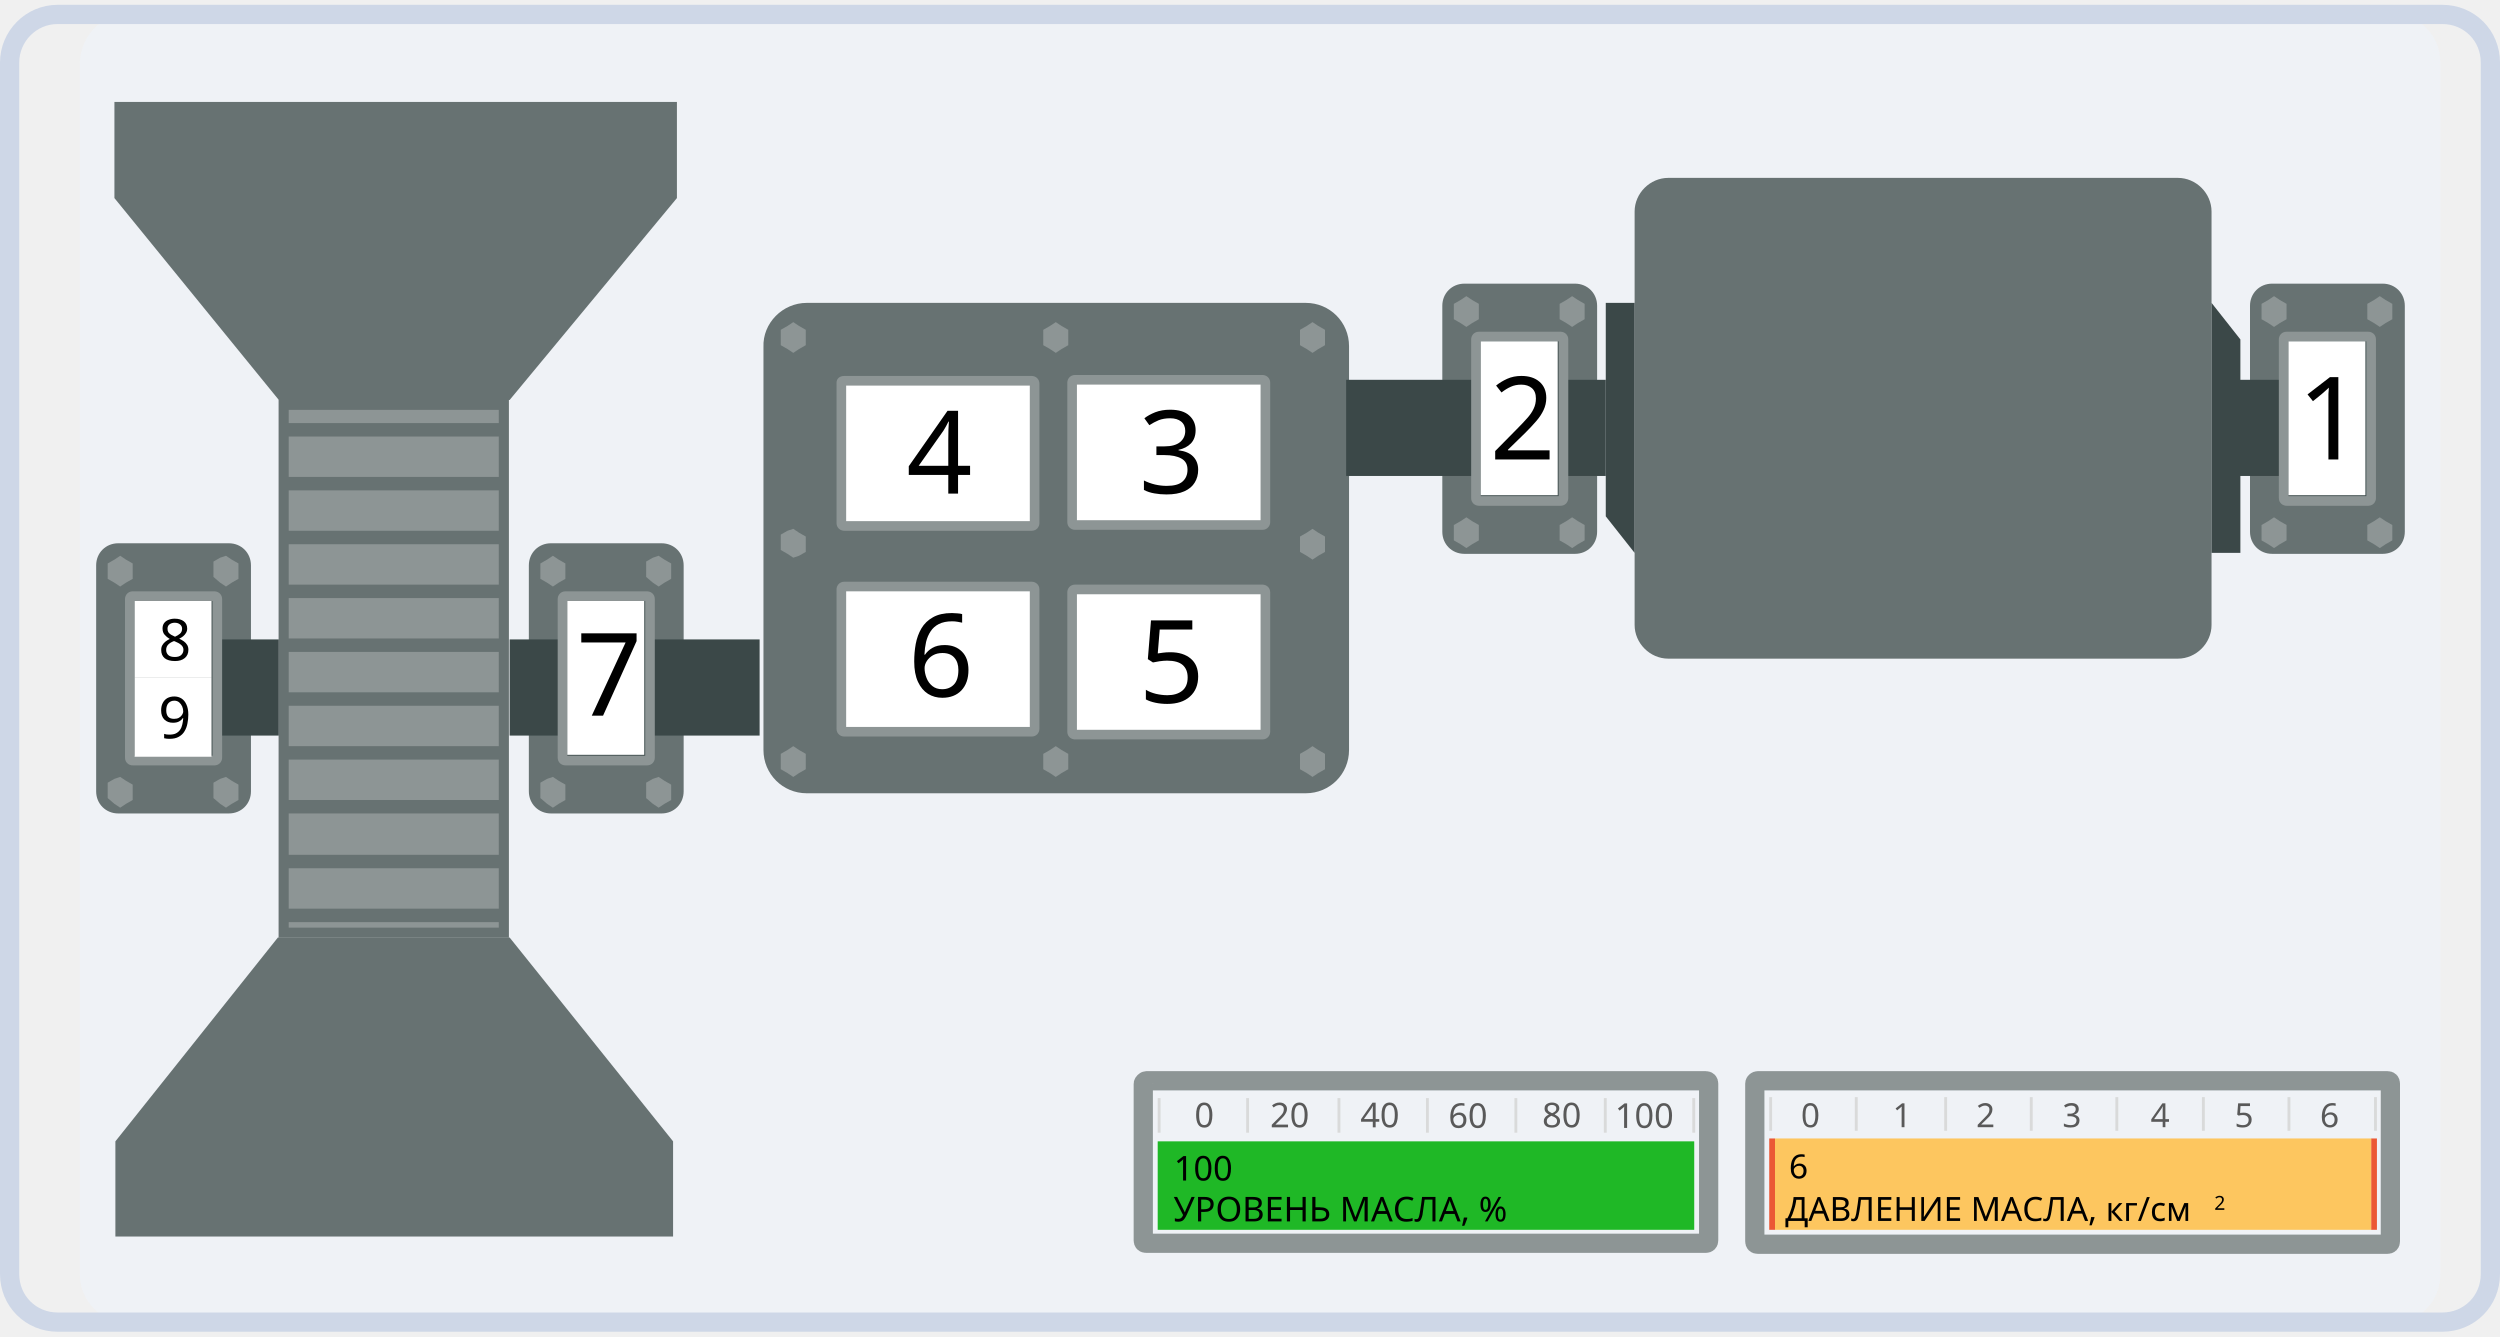
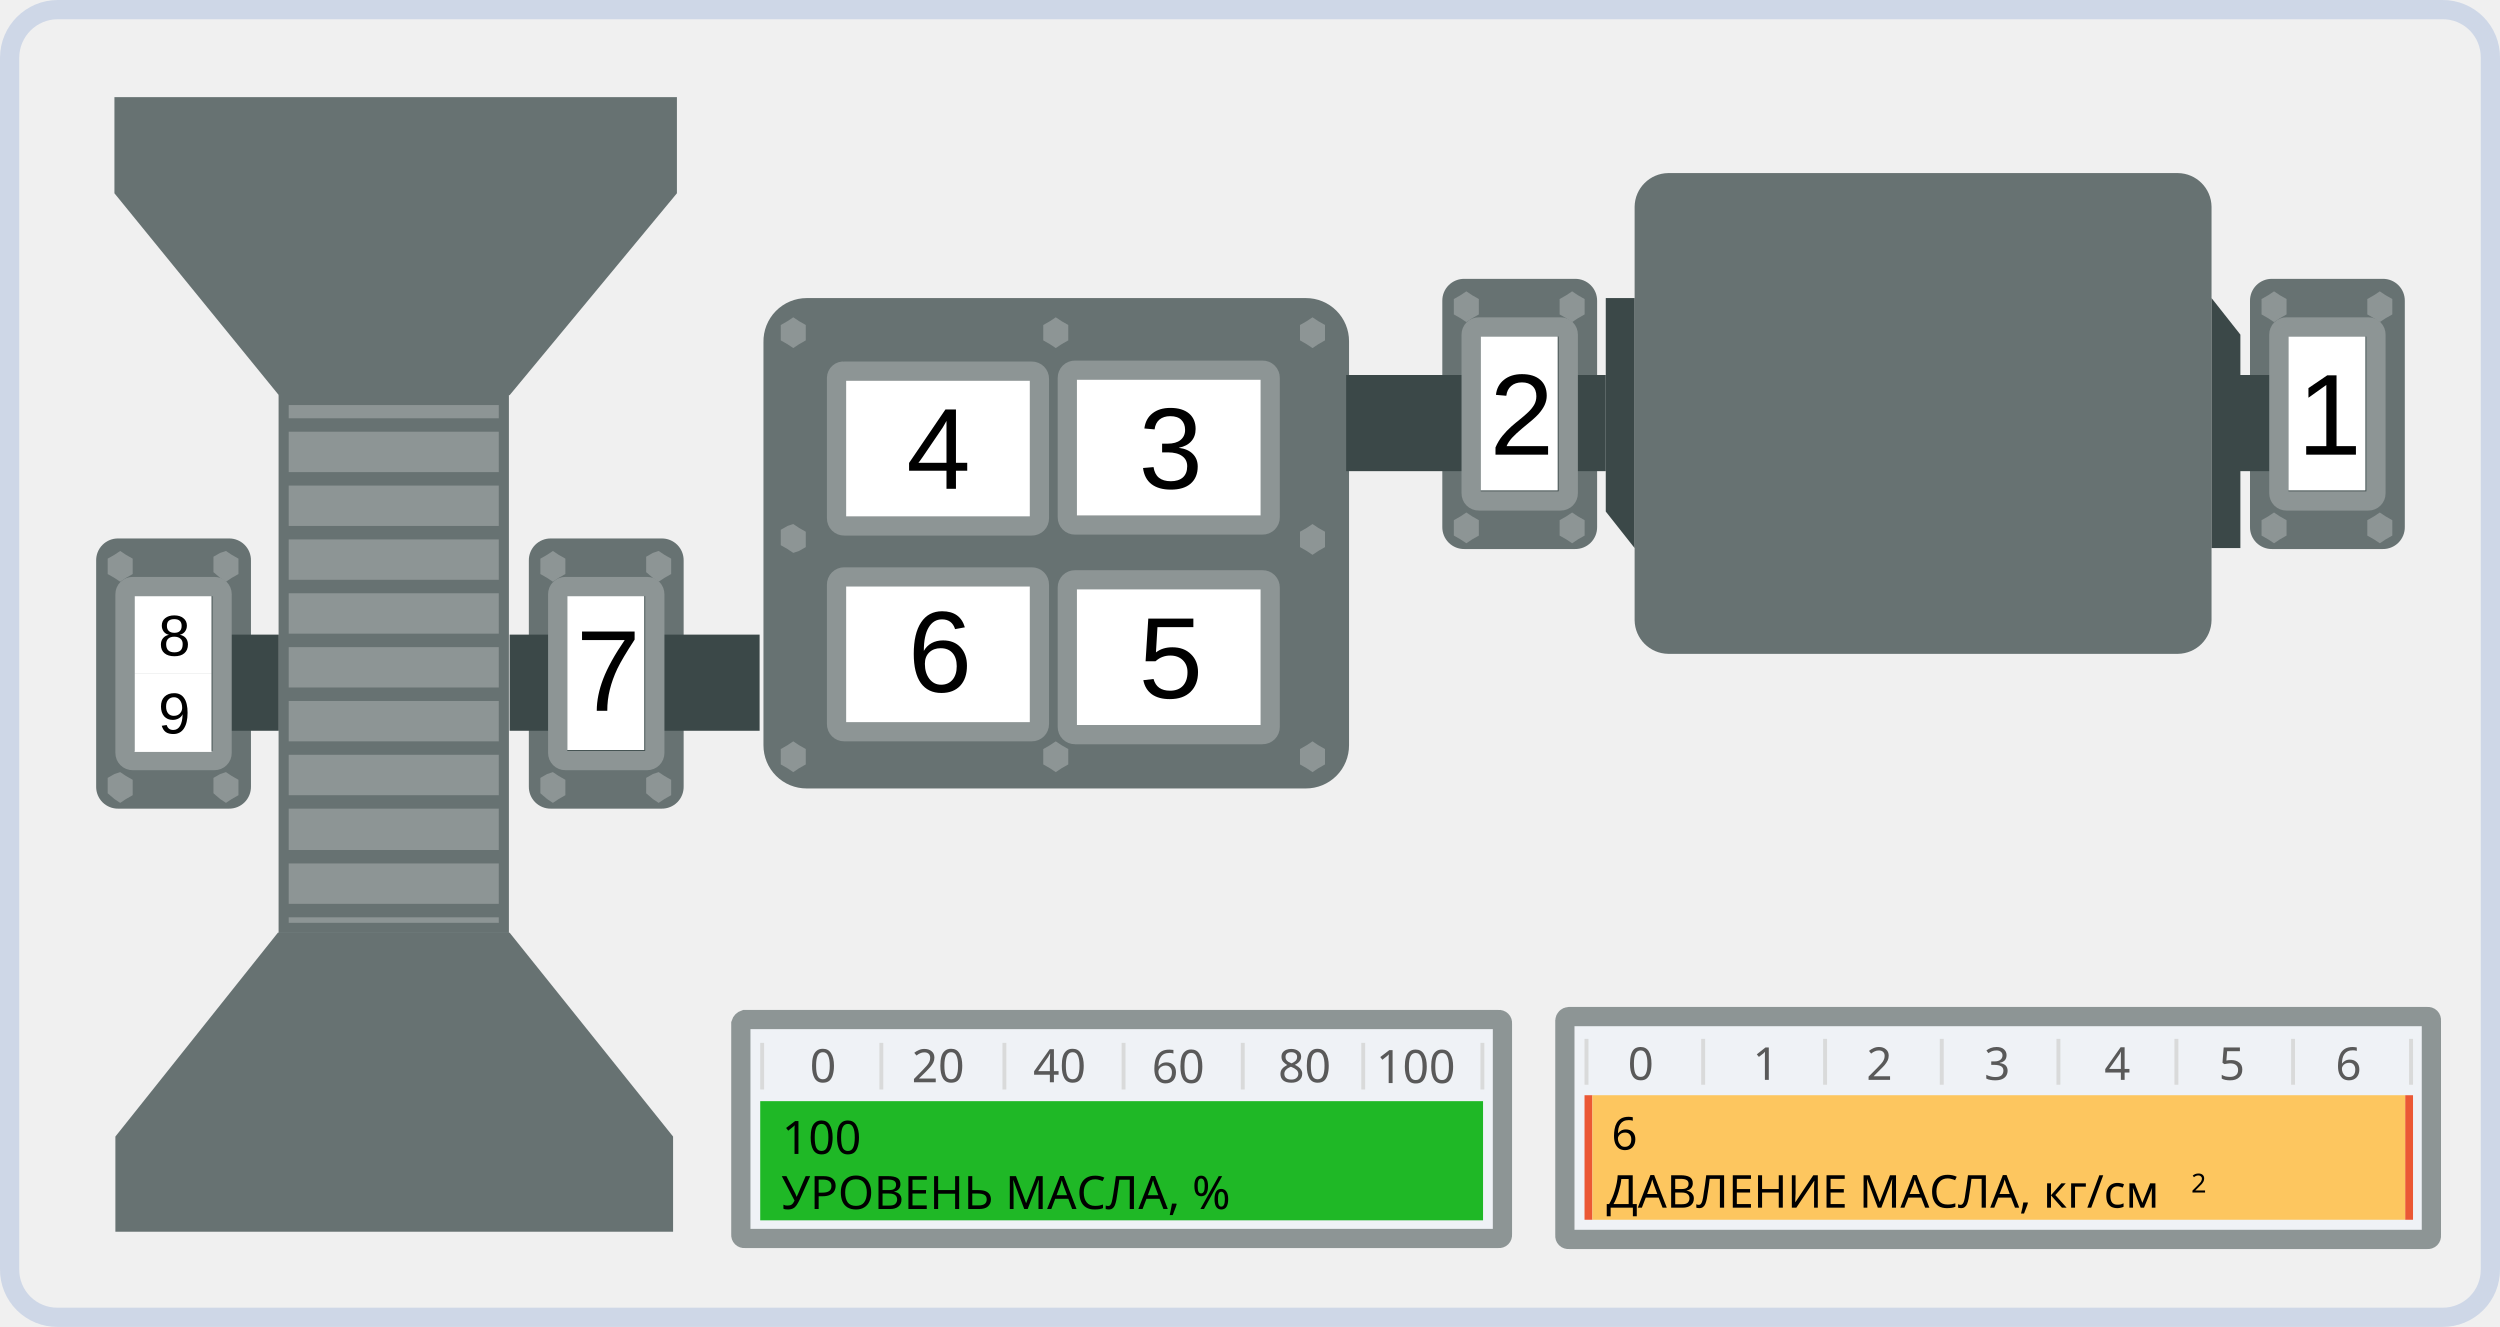
- <svg xmlns="http://www.w3.org/2000/svg" version="1.1" id="Слой_1" x="0px" y="0px" viewBox="0 0 260 139" style="enable-background:new 0 0 260 139;" xml:space="preserve">
-   <style type="text/css">
- 	.st0{fill:#EFF2F6;}
- 	.st1{fill:#677272;}
- 	.st2{fill:#3B4848;}
- 	.st3{fill:#8D9595;}
- 	.st4{fill:#FFFFFF;filter:url(#Adobe_OpacityMaskFilter);}
- 	.st5{mask:url(#path-24-inside-5_392_14033_1_);fill:#414F4F;stroke:#8D9595;stroke-width:2;}
- 	.st6{fill:#FFFFFF;filter:url(#Adobe_OpacityMaskFilter_1_);}
- 	.st7{mask:url(#path-31-inside-6_392_14033_1_);fill:#414F4F;stroke:#8D9595;stroke-width:2;}
- 	.st8{fill:#FFFFFF;filter:url(#Adobe_OpacityMaskFilter_2_);}
- 	.st9{mask:url(#path-38-inside-7_392_14033_1_);fill:#414F4F;stroke:#8D9595;stroke-width:2;}
- 	.st10{fill:#FFFFFF;filter:url(#Adobe_OpacityMaskFilter_3_);}
- 	.st11{mask:url(#path-45-inside-8_392_14033_1_);fill:#414F4F;stroke:#8D9595;stroke-width:2;}
- 	.st12{fill:#8D9595;stroke:#677272;stroke-width:1.052;}
- 	.st13{fill:none;stroke:#CED7E7;stroke-width:2;}
- 	.st14{fill:#FFFFFF;filter:url(#Adobe_OpacityMaskFilter_4_);}
- 	.st15{mask:url(#path-14-inside-1_392_14033_1_);fill:#FFFFFF;stroke:#8D9595;stroke-width:2;}
- 	.st16{fill:none;}
- 	.st17{font-family:'MyriadPro-Regular';}
- 	.st18{font-size:12px;}
- 	.st19{fill:#FFFFFF;filter:url(#Adobe_OpacityMaskFilter_5_);}
- 	.st20{mask:url(#path-16-inside-3_392_14033_1_);fill:#FFFFFF;stroke:#8D9595;stroke-width:2;}
- 	.st21{fill:#FFFFFF;filter:url(#Adobe_OpacityMaskFilter_6_);}
- 	.st22{mask:url(#path-15-inside-2_392_14033_1_);fill:#FFFFFF;stroke:#8D9595;stroke-width:2;}
- 	.st23{fill:#FFFFFF;filter:url(#Adobe_OpacityMaskFilter_7_);}
- 	.st24{mask:url(#path-17-inside-4_392_14033_1_);fill:#FFFFFF;stroke:#8D9595;stroke-width:2;}
- 	.st25{fill:#FFFFFF;}
- 	.st26{font-size:6px;}
- 	.st27{fill:#D9DADA;}
- 	.st28{fill:none;stroke:#8D9595;stroke-width:2;}
- 	.st29{fill:#1FB826;}
- 	.st30{font-family:'MSReferenceSansSerif';}
- 	.st31{font-size:3.559px;}
- 	.st32{fill:#595959;}
- 	.st33{fill:#EFF2F6;stroke:#8D9595;stroke-width:2;}
- 	.st34{fill:#EB5835;}
- 	.st35{fill:#FDC65F;}
- 	.st36{font-size:3.463px;}
- </style>
-   <path class="st0" d="M13.1,1.5H249c2.6,0,4.8,2.2,4.8,5v126c0,2.8-2.1,5-4.8,5H13.1c-2.6,0-4.8-2.2-4.8-5V6.5  C8.4,3.8,10.5,1.5,13.1,1.5z" />
-   <path class="st1" d="M173.5,18.5h53c1.9,0,3.5,1.6,3.5,3.5v43c0,1.9-1.6,3.5-3.5,3.5h-53c-1.9,0-3.5-1.6-3.5-3.5V22  C170,20.1,171.6,18.5,173.5,18.5z" />
-   <path class="st2" d="M167,31.5h3v26l-3-3.8V31.5z" />
-   <path class="st2" d="M233,57.5h-3v-26l3,3.8V57.5z" />
-   <path class="st1" d="M83.9,31.5h51.9c2.5,0,4.5,2,4.5,4.5V78c0,2.5-2,4.5-4.5,4.5H83.9c-2.5,0-4.5-2-4.5-4.5V36.1  C79.3,33.6,81.4,31.5,83.9,31.5z" />
-   <path class="st3" d="M82.5,33.5l0.6,0.4l0.7,0.4l0,0.8l0,0.8l-0.7,0.4l-0.6,0.4l-0.6-0.4l-0.7-0.4l0-0.8l0-0.8l0.7-0.4L82.5,33.5z" />
-   <path class="st3" d="M82.5,77.6l0.6,0.4l0.7,0.4l0,0.8l0,0.8l-0.7,0.4l-0.6,0.4l-0.6-0.4l-0.7-0.4l0-0.8l0-0.8l0.7-0.4L82.5,77.6z" />
-   <path class="st3" d="M82.5,55l0.6,0.4l0.7,0.4l0,0.8l0,0.8l-0.7,0.4L82.5,58l-0.6-0.4l-0.7-0.4l0-0.8l0-0.8l0.7-0.4L82.5,55z" />
-   <path class="st3" d="M136.5,33.5l0.6,0.4l0.7,0.4l0,0.8l0,0.8l-0.7,0.4l-0.6,0.4l-0.6-0.4l-0.7-0.4l0-0.8l0-0.8l0.7-0.4L136.5,33.5z  " />
-   <path class="st3" d="M136.5,77.6l0.6,0.4l0.7,0.4l0,0.8l0,0.8l-0.7,0.4l-0.6,0.4l-0.6-0.4l-0.7-0.4l0-0.8l0-0.8l0.7-0.4L136.5,77.6z  " />
-   <path class="st3" d="M136.5,55l0.6,0.4l0.7,0.4l0,0.8l0,0.8l-0.7,0.4l-0.6,0.4l-0.6-0.4l-0.7-0.4l0-0.8l0-0.8l0.7-0.4L136.5,55z" />
-   <path class="st3" d="M109.8,33.5l0.6,0.4l0.7,0.4l0,0.8l0,0.8l-0.7,0.4l-0.6,0.4l-0.6-0.4l-0.7-0.4l0-0.8l0-0.8l0.7-0.4L109.8,33.5z  " />
-   <path class="st3" d="M109.8,77.6l0.6,0.4l0.7,0.4l0,0.8l0,0.8l-0.7,0.4l-0.6,0.4l-0.6-0.4l-0.7-0.4l0-0.8l0-0.8l0.7-0.4L109.8,77.6z  " />
-   <path class="st1" d="M12.3,56.5h11.5c1.3,0,2.3,1,2.3,2.3v23.5c0,1.3-1,2.3-2.3,2.3H12.3c-1.3,0-2.3-1-2.3-2.3V58.8  C10,57.5,11,56.5,12.3,56.5z" />
-   <path class="st3" d="M12.5,57.8l0.6,0.4l0.7,0.4l0,0.8l0,0.8l-0.7,0.4l-0.6,0.4l-0.6-0.4l-0.7-0.4l0-0.8l0-0.8l0.7-0.4L12.5,57.8z" />
-   <path class="st3" d="M12.5,80.8l0.6,0.4l0.7,0.4l0,0.8l0,0.8l-0.7,0.4l-0.6,0.4l-0.6-0.4L11.2,83l0-0.8l0-0.8l0.7-0.4L12.5,80.8z" />
-   <path class="st3" d="M23.5,57.8l0.6,0.4l0.7,0.4l0,0.8l0,0.8l-0.7,0.4l-0.6,0.4l-0.6-0.4L22.2,60l0-0.8l0-0.8l0.7-0.4L23.5,57.8z" />
-   <path class="st3" d="M23.5,80.8l0.6,0.4l0.7,0.4l0,0.8l0,0.8l-0.7,0.4l-0.6,0.4l-0.6-0.4L22.2,83l0-0.8l0-0.8l0.7-0.4L23.5,80.8z" />
-   <path class="st2" d="M14,66.5h15v10H14V66.5z" />
-   <defs>
-     <filter id="Adobe_OpacityMaskFilter" filterUnits="userSpaceOnUse" x="12" y="60.5" width="12" height="20">
-       <feColorMatrix type="matrix" values="1 0 0 0 0  0 1 0 0 0  0 0 1 0 0  0 0 0 1 0" />
-     </filter>
-   </defs>
-   <mask maskUnits="userSpaceOnUse" x="12" y="60.5" width="12" height="20" id="path-24-inside-5_392_14033_1_">
-     <path class="st4" d="M13.8,61.5h8.5c0.4,0,0.8,0.3,0.8,0.8v16.5c0,0.4-0.3,0.8-0.8,0.8h-8.5c-0.4,0-0.8-0.3-0.8-0.8V62.3   C13,61.9,13.3,61.5,13.8,61.5z" />
-   </mask>
-   <path class="st5" d="M13.8,61.5h8.5c0.4,0,0.8,0.3,0.8,0.8v16.5c0,0.4-0.3,0.8-0.8,0.8h-8.5c-0.4,0-0.8-0.3-0.8-0.8V62.3  C13,61.9,13.3,61.5,13.8,61.5z" />
-   <path class="st1" d="M57.3,56.5h11.5c1.3,0,2.3,1,2.3,2.3v23.5c0,1.3-1,2.3-2.3,2.3H57.3c-1.3,0-2.3-1-2.3-2.3V58.8  C55,57.5,56,56.5,57.3,56.5z" />
-   <path class="st3" d="M57.5,57.8l0.6,0.4l0.7,0.4l0,0.8l0,0.8l-0.7,0.4l-0.6,0.4l-0.6-0.4l-0.7-0.4l0-0.8l0-0.8l0.7-0.4L57.5,57.8z" />
-   <path class="st3" d="M57.5,80.8l0.6,0.4l0.7,0.4l0,0.8l0,0.8l-0.7,0.4l-0.6,0.4l-0.6-0.4L56.2,83l0-0.8l0-0.8l0.7-0.4L57.5,80.8z" />
-   <path class="st3" d="M68.5,57.8l0.6,0.4l0.7,0.4l0,0.8l0,0.8l-0.7,0.4l-0.6,0.4l-0.6-0.4L67.2,60l0-0.8l0-0.8l0.7-0.4L68.5,57.8z" />
-   <path class="st3" d="M68.5,80.8l0.6,0.4l0.7,0.4l0,0.8l0,0.8l-0.7,0.4l-0.6,0.4l-0.6-0.4L67.2,83l0-0.8l0-0.8l0.7-0.4L68.5,80.8z" />
-   <path class="st2" d="M53,66.5h26v10H53V66.5z" />
-   <defs>
-     <filter id="Adobe_OpacityMaskFilter_1_" filterUnits="userSpaceOnUse" x="57" y="60.5" width="12" height="20">
-       <feColorMatrix type="matrix" values="1 0 0 0 0  0 1 0 0 0  0 0 1 0 0  0 0 0 1 0" />
-     </filter>
-   </defs>
-   <mask maskUnits="userSpaceOnUse" x="57" y="60.5" width="12" height="20" id="path-31-inside-6_392_14033_1_">
-     <path class="st6" d="M58.8,61.5h8.5c0.4,0,0.8,0.3,0.8,0.8v16.5c0,0.4-0.3,0.8-0.8,0.8h-8.5c-0.4,0-0.8-0.3-0.8-0.8V62.3   C58,61.9,58.3,61.5,58.8,61.5z" />
-   </mask>
-   <path class="st7" d="M58.8,61.5h8.5c0.4,0,0.8,0.3,0.8,0.8v16.5c0,0.4-0.3,0.8-0.8,0.8h-8.5c-0.4,0-0.8-0.3-0.8-0.8V62.3  C58,61.9,58.3,61.5,58.8,61.5z" />
-   <path class="st1" d="M152.3,29.5h11.5c1.3,0,2.3,1,2.3,2.3v23.5c0,1.3-1,2.3-2.3,2.3h-11.5c-1.3,0-2.3-1-2.3-2.3V31.8  C150,30.5,151,29.5,152.3,29.5z" />
-   <path class="st3" d="M152.5,30.8l0.6,0.4l0.7,0.4l0,0.8l0,0.8l-0.7,0.4l-0.6,0.4l-0.6-0.4l-0.7-0.4l0-0.8l0-0.8l0.7-0.4L152.5,30.8z  " />
-   <path class="st3" d="M152.5,53.8l0.6,0.4l0.7,0.4l0,0.8l0,0.8l-0.7,0.4l-0.6,0.4l-0.6-0.4l-0.7-0.4l0-0.8l0-0.8l0.7-0.4L152.5,53.8z  " />
-   <path class="st3" d="M163.5,30.8l0.6,0.4l0.7,0.4l0,0.8l0,0.8l-0.7,0.4l-0.6,0.4l-0.6-0.4l-0.7-0.4l0-0.8l0-0.8l0.7-0.4L163.5,30.8z  " />
-   <path class="st3" d="M163.5,53.8l0.6,0.4l0.7,0.4l0,0.8l0,0.8l-0.7,0.4l-0.6,0.4l-0.6-0.4l-0.7-0.4l0-0.8l0-0.8l0.7-0.4L163.5,53.8z  " />
-   <path class="st2" d="M140,39.5h27v10h-27V39.5z" />
-   <defs>
-     <filter id="Adobe_OpacityMaskFilter_2_" filterUnits="userSpaceOnUse" x="152" y="33.5" width="12" height="20">
-       <feColorMatrix type="matrix" values="1 0 0 0 0  0 1 0 0 0  0 0 1 0 0  0 0 0 1 0" />
-     </filter>
-   </defs>
-   <mask maskUnits="userSpaceOnUse" x="152" y="33.5" width="12" height="20" id="path-38-inside-7_392_14033_1_">
-     <path class="st8" d="M153.8,34.5h8.5c0.4,0,0.8,0.3,0.8,0.8v16.5c0,0.4-0.3,0.8-0.8,0.8h-8.5c-0.4,0-0.8-0.3-0.8-0.8V35.3   C153,34.9,153.3,34.5,153.8,34.5z" />
-   </mask>
-   <path class="st9" d="M153.8,34.5h8.5c0.4,0,0.8,0.3,0.8,0.8v16.5c0,0.4-0.3,0.8-0.8,0.8h-8.5c-0.4,0-0.8-0.3-0.8-0.8V35.3  C153,34.9,153.3,34.5,153.8,34.5z" />
-   <path class="st1" d="M236.3,29.5h11.5c1.3,0,2.3,1,2.3,2.3v23.5c0,1.3-1,2.3-2.3,2.3h-11.5c-1.3,0-2.3-1-2.3-2.3V31.8  C234,30.5,235,29.5,236.3,29.5z" />
-   <path class="st3" d="M236.5,30.8l0.6,0.4l0.7,0.4l0,0.8l0,0.8l-0.7,0.4l-0.6,0.4l-0.6-0.4l-0.7-0.4l0-0.8l0-0.8l0.7-0.4L236.5,30.8z  " />
-   <path class="st3" d="M236.5,53.8l0.6,0.4l0.7,0.4l0,0.8l0,0.8l-0.7,0.4l-0.6,0.4l-0.6-0.4l-0.7-0.4l0-0.8l0-0.8l0.7-0.4L236.5,53.8z  " />
-   <path class="st3" d="M247.5,30.8l0.6,0.4l0.7,0.4l0,0.8l0,0.8l-0.7,0.4l-0.6,0.4l-0.6-0.4l-0.7-0.4l0-0.8l0-0.8l0.7-0.4L247.5,30.8z  " />
-   <path class="st3" d="M247.5,53.8l0.6,0.4l0.7,0.4l0,0.8l0,0.8l-0.7,0.4l-0.6,0.4l-0.6-0.4l-0.7-0.4l0-0.8l0-0.8l0.7-0.4L247.5,53.8z  " />
-   <path class="st2" d="M231,39.5h16v10h-16V39.5z" />
-   <defs>
-     <filter id="Adobe_OpacityMaskFilter_3_" filterUnits="userSpaceOnUse" x="236" y="33.5" width="12" height="20">
-       <feColorMatrix type="matrix" values="1 0 0 0 0  0 1 0 0 0  0 0 1 0 0  0 0 0 1 0" />
-     </filter>
-   </defs>
-   <mask maskUnits="userSpaceOnUse" x="236" y="33.5" width="12" height="20" id="path-45-inside-8_392_14033_1_">
-     <path class="st10" d="M237.8,34.5h8.5c0.4,0,0.8,0.3,0.8,0.8v16.5c0,0.4-0.3,0.8-0.8,0.8h-8.5c-0.4,0-0.8-0.3-0.8-0.8V35.3   C237,34.9,237.3,34.5,237.8,34.5z" />
-   </mask>
-   <path class="st11" d="M237.8,34.5h8.5c0.4,0,0.8,0.3,0.8,0.8v16.5c0,0.4-0.3,0.8-0.8,0.8h-8.5c-0.4,0-0.8-0.3-0.8-0.8V35.3  C237,34.9,237.3,34.5,237.8,34.5z" />
-   <rect x="29.5" y="42.1" class="st12" width="22.9" height="54.9" />
-   <rect x="29.3" y="44" class="st1" width="23" height="1.4" />
-   <rect x="29.3" y="49.6" class="st1" width="23" height="1.4" />
-   <rect x="29.3" y="55.2" class="st1" width="23" height="1.4" />
-   <rect x="29.3" y="60.8" class="st1" width="23" height="1.4" />
-   <rect x="29.3" y="66.4" class="st1" width="23" height="1.4" />
-   <rect x="29.3" y="72" class="st1" width="23" height="1.4" />
-   <rect x="29.3" y="77.6" class="st1" width="23" height="1.4" />
-   <rect x="29.3" y="83.2" class="st1" width="23" height="1.4" />
-   <rect x="29.3" y="88.9" class="st1" width="23" height="1.4" />
-   <rect x="29.3" y="94.5" class="st1" width="23" height="1.4" />
-   <path class="st1" d="M11.9,20.6l17.1,21h24l17.4-21v-10H11.9V20.6z" />
-   <path class="st1" d="M70,118.7L53,97.5H28.9L12,118.7v9.9h58V118.7z" />
-   <path class="st13" d="M6,1.5h248c2.8,0,5,2.2,5,5v126c0,2.8-2.2,5-5,5H6c-2.8,0-5-2.2-5-5V6.5C1,3.8,3.2,1.5,6,1.5z" />
+ <svg xmlns="http://www.w3.org/2000/svg" id="Слой_1" data-name="Слой 1" viewBox="0 0 260 138">
+   <path d="M173.5,18.5h53A3.543,3.543,0,0,1,230,22V65a3.543,3.543,0,0,1-3.5,3.5h-53A3.543,3.543,0,0,1,170,65V22A3.543,3.543,0,0,1,173.5,18.5Z" transform="translate(0 -0.5)" style="fill: #677272" />
+   <path d="M167,31.5h3v26l-3-3.8Z" transform="translate(0 -0.5)" style="fill: #3b4848" />
+   <path d="M233,57.5h-3v-26l3,3.8Z" transform="translate(0 -0.5)" style="fill: #3b4848" />
+   <path d="M83.9,31.5h51.9a4.481,4.481,0,0,1,4.5,4.5V78a4.481,4.481,0,0,1-4.5,4.5H83.9A4.481,4.481,0,0,1,79.4,78V36.1A4.5,4.5,0,0,1,83.9,31.5Z" transform="translate(0 -0.5)" style="fill: #677272" />
+   <path d="M82.5,33.5l.6.4.7.4v1.6l-.7.4-.6.4-.6-.4-.7-.4V34.3l.7-.4Z" transform="translate(0 -0.5)" style="fill: #8d9595" />
+   <path d="M82.5,77.6l.6.4.7.4V80l-.7.4-.6.4-.6-.4-.7-.4V78.4l.7-.4Z" transform="translate(0 -0.5)" style="fill: #8d9595" />
+   <path d="M82.5,55l.6.4.7.4v1.6l-.7.4-.6.2-.6-.4-.7-.4V55.6l.7-.4Z" transform="translate(0 -0.5)" style="fill: #8d9595" />
+   <path d="M136.5,33.5l.6.4.7.4v1.6l-.7.4-.6.4-.6-.4-.7-.4V34.3l.7-.4Z" transform="translate(0 -0.5)" style="fill: #8d9595" />
+   <path d="M136.5,77.6l.6.4.7.4V80l-.7.4-.6.4-.6-.4-.7-.4V78.4l.7-.4Z" transform="translate(0 -0.5)" style="fill: #8d9595" />
+   <path d="M136.5,55l.6.4.7.4v1.6l-.7.4-.6.4-.6-.4-.7-.4V55.8l.7-.4Z" transform="translate(0 -0.5)" style="fill: #8d9595" />
+   <path d="M109.8,33.5l.6.4.7.4v1.6l-.7.4-.6.4-.6-.4-.7-.4V34.3l.7-.4Z" transform="translate(0 -0.5)" style="fill: #8d9595" />
+   <path d="M109.8,77.6l.6.4.7.4V80l-.7.4-.6.4-.6-.4-.7-.4V78.4l.7-.4Z" transform="translate(0 -0.5)" style="fill: #8d9595" />
+   <path d="M12.3,56.5H23.8a2.263,2.263,0,0,1,2.3,2.3V82.3a2.263,2.263,0,0,1-2.3,2.3H12.3A2.263,2.263,0,0,1,10,82.3V58.8A2.263,2.263,0,0,1,12.3,56.5Z" transform="translate(0 -0.5)" style="fill: #677272" />
+   <path d="M12.5,57.8l.6.4.7.4v1.6l-.7.4-.6.4-.6-.4-.7-.4V58.6l.7-.4Z" transform="translate(0 -0.5)" style="fill: #8d9595" />
+   <path d="M12.5,80.8l.6.4.7.4v1.6l-.7.4-.6.4-.6-.4-.7-.6V81.4l.7-.4Z" transform="translate(0 -0.5)" style="fill: #8d9595" />
+   <path d="M23.5,57.8l.6.4.7.4v1.6l-.7.4-.6.4-.6-.4-.7-.6V58.4l.7-.4Z" transform="translate(0 -0.5)" style="fill: #8d9595" />
+   <path d="M23.5,80.8l.6.4.7.4v1.6l-.7.4-.6.4-.6-.4-.7-.6V81.4l.7-.4Z" transform="translate(0 -0.5)" style="fill: #8d9595" />
+   <path d="M14,66.5H29v10H14Z" transform="translate(0 -0.5)" style="fill: #3b4848" />
+   <path d="M13.8,61.5h8.5a.789.789,0,0,1,.8.8V78.8a.789.789,0,0,1-.8.8H13.8a.789.789,0,0,1-.8-.8V62.3A.789.789,0,0,1,13.8,61.5Z" transform="translate(0 -0.5)" style="fill: #414f4f;stroke: #8d9595;stroke-width: 2px" />
+   <path d="M57.3,56.5H68.8a2.263,2.263,0,0,1,2.3,2.3V82.3a2.263,2.263,0,0,1-2.3,2.3H57.3A2.263,2.263,0,0,1,55,82.3V58.8A2.263,2.263,0,0,1,57.3,56.5Z" transform="translate(0 -0.5)" style="fill: #677272" />
+   <path d="M57.5,57.8l.6.4.7.4v1.6l-.7.4-.6.4-.6-.4-.7-.4V58.6l.7-.4Z" transform="translate(0 -0.5)" style="fill: #8d9595" />
+   <path d="M57.5,80.8l.6.4.7.4v1.6l-.7.4-.6.4-.6-.4-.7-.6V81.4l.7-.4Z" transform="translate(0 -0.5)" style="fill: #8d9595" />
+   <path d="M68.5,57.8l.6.4.7.4v1.6l-.7.4-.6.4-.6-.4-.7-.6V58.4l.7-.4Z" transform="translate(0 -0.5)" style="fill: #8d9595" />
+   <path d="M68.5,80.8l.6.4.7.4v1.6l-.7.4-.6.4-.6-.4-.7-.6V81.4l.7-.4Z" transform="translate(0 -0.5)" style="fill: #8d9595" />
+   <path d="M53,66.5H79v10H53Z" transform="translate(0 -0.5)" style="fill: #3b4848" />
+   <path d="M58.8,61.5h8.5a.789.789,0,0,1,.8.8V78.8a.789.789,0,0,1-.8.8H58.8a.789.789,0,0,1-.8-.8V62.3A.789.789,0,0,1,58.8,61.5Z" transform="translate(0 -0.5)" style="fill: #414f4f;stroke: #8d9595;stroke-width: 2px" />
+   <path d="M152.3,29.5h11.5a2.263,2.263,0,0,1,2.3,2.3V55.3a2.263,2.263,0,0,1-2.3,2.3H152.3a2.263,2.263,0,0,1-2.3-2.3V31.8A2.263,2.263,0,0,1,152.3,29.5Z" transform="translate(0 -0.5)" style="fill: #677272" />
+   <path d="M152.5,30.8l.6.4.7.4v1.6l-.7.4-.6.4-.6-.4-.7-.4V31.6l.7-.4Z" transform="translate(0 -0.5)" style="fill: #8d9595" />
+   <path d="M152.5,53.8l.6.4.7.4v1.6l-.7.4-.6.4-.6-.4-.7-.4V54.6l.7-.4Z" transform="translate(0 -0.5)" style="fill: #8d9595" />
+   <path d="M163.5,30.8l.6.4.7.4v1.6l-.7.4-.6.4-.6-.4-.7-.4V31.6l.7-.4Z" transform="translate(0 -0.5)" style="fill: #8d9595" />
+   <path d="M163.5,53.8l.6.4.7.4v1.6l-.7.4-.6.4-.6-.4-.7-.4V54.6l.7-.4Z" transform="translate(0 -0.5)" style="fill: #8d9595" />
+   <path d="M140,39.5h27v10H140Z" transform="translate(0 -0.5)" style="fill: #3b4848" />
+   <path d="M153.8,34.5h8.5a.789.789,0,0,1,.8.8V51.8a.789.789,0,0,1-.8.8h-8.5a.789.789,0,0,1-.8-.8V35.3A.789.789,0,0,1,153.8,34.5Z" transform="translate(0 -0.5)" style="fill: #414f4f;stroke: #8d9595;stroke-width: 2px" />
+   <path d="M236.3,29.5h11.5a2.263,2.263,0,0,1,2.3,2.3V55.3a2.263,2.263,0,0,1-2.3,2.3H236.3a2.263,2.263,0,0,1-2.3-2.3V31.8A2.263,2.263,0,0,1,236.3,29.5Z" transform="translate(0 -0.5)" style="fill: #677272" />
+   <path d="M236.5,30.8l.6.4.7.4v1.6l-.7.4-.6.4-.6-.4-.7-.4V31.6l.7-.4Z" transform="translate(0 -0.5)" style="fill: #8d9595" />
+   <path d="M236.5,53.8l.6.4.7.4v1.6l-.7.4-.6.4-.6-.4-.7-.4V54.6l.7-.4Z" transform="translate(0 -0.5)" style="fill: #8d9595" />
+   <path d="M247.5,30.8l.6.4.7.4v1.6l-.7.4-.6.4-.6-.4-.7-.4V31.6l.7-.4Z" transform="translate(0 -0.5)" style="fill: #8d9595" />
+   <path d="M247.5,53.8l.6.4.7.4v1.6l-.7.4-.6.4-.6-.4-.7-.4V54.6l.7-.4Z" transform="translate(0 -0.5)" style="fill: #8d9595" />
+   <path d="M231,39.5h16v10H231Z" transform="translate(0 -0.5)" style="fill: #3b4848" />
+   <path d="M237.8,34.5h8.5a.789.789,0,0,1,.8.8V51.8a.789.789,0,0,1-.8.8h-8.5a.789.789,0,0,1-.8-.8V35.3A.789.789,0,0,1,237.8,34.5Z" transform="translate(0 -0.5)" style="fill: #414f4f;stroke: #8d9595;stroke-width: 2px" />
+   <rect x="29.5" y="41.6" width="22.9" height="54.9" style="fill: #8d9595;stroke: #677272;stroke-width: 1.052px" />
+   <rect x="29.3" y="43.5" width="23" height="1.4" style="fill: #677272" />
+   <rect x="29.3" y="49.1" width="23" height="1.4" style="fill: #677272" />
+   <rect x="29.3" y="54.7" width="23" height="1.4" style="fill: #677272" />
+   <rect x="29.3" y="60.3" width="23" height="1.4" style="fill: #677272" />
+   <rect x="29.3" y="65.9" width="23" height="1.4" style="fill: #677272" />
+   <rect x="29.3" y="71.5" width="23" height="1.4" style="fill: #677272" />
+   <rect x="29.3" y="77.1" width="23" height="1.4" style="fill: #677272" />
+   <rect x="29.3" y="82.7" width="23" height="1.4" style="fill: #677272" />
+   <rect x="29.3" y="88.4" width="23" height="1.4" style="fill: #677272" />
+   <rect x="29.3" y="94" width="23" height="1.4" style="fill: #677272" />
+   <path d="M11.9,20.6,29,41.6H53l17.4-21v-10H11.9Z" transform="translate(0 -0.5)" style="fill: #677272" />
+   <path d="M70,118.7,53,97.5H28.9L12,118.7v9.9H70Z" transform="translate(0 -0.5)" style="fill: #677272" />
+   <path d="M6,1.5H254a4.951,4.951,0,0,1,5,5v126a4.951,4.951,0,0,1-5,5H6a4.951,4.951,0,0,1-5-5V6.5A5.015,5.015,0,0,1,6,1.5Z" transform="translate(0 -0.5)" style="fill: none;stroke: #ced7e7;stroke-width: 2px" />
  <g id="PS4">
-     <defs>
-       <filter id="Adobe_OpacityMaskFilter_4_" filterUnits="userSpaceOnUse" x="86" y="38.1" width="23" height="18">
-         <feColorMatrix type="matrix" values="1 0 0 0 0  0 1 0 0 0  0 0 1 0 0  0 0 0 1 0" />
-       </filter>
-     </defs>
-     <mask maskUnits="userSpaceOnUse" x="86" y="38.1" width="23" height="18" id="path-14-inside-1_392_14033_1_">
-       <path class="st14" d="M87.8,39.1h19.5c0.4,0,0.8,0.3,0.8,0.8v14.5c0,0.4-0.3,0.8-0.8,0.8H87.8c-0.4,0-0.8-0.3-0.8-0.8V39.8    C87,39.4,87.3,39.1,87.8,39.1z" />
-     </mask>
-     <path class="st15" d="M87.8,39.1h19.5c0.4,0,0.8,0.3,0.8,0.8v14.5c0,0.4-0.3,0.8-0.8,0.8H87.8c-0.4,0-0.8-0.3-0.8-0.8V39.8   C87,39.4,87.3,39.1,87.8,39.1z" />
-     <rect x="87.8" y="40.1" class="st16" width="19.1" height="14" />
-     <text transform="matrix(1 0 0 1 94.2627 51.3326)" class="st17 st18">4</text>
+     <path d="M87.8,39.1h19.5a.789.789,0,0,1,.8.8V54.4a.789.789,0,0,1-.8.8H87.8a.789.789,0,0,1-.8-.8V39.8A.713.713,0,0,1,87.8,39.1Z" transform="translate(0 -0.5)" style="fill: #fff;stroke: #8d9595;stroke-width: 2px" />
+     <rect x="87.8" y="39.6" width="19.1" height="14" style="fill: none" />
+     <text transform="translate(94.263 50.833)" style="isolation: isolate;font-size: 12px;font-family: ArialMT, Arial">4</text>
  </g>
  <g id="PS3">
-     <defs>
-       <filter id="Adobe_OpacityMaskFilter_5_" filterUnits="userSpaceOnUse" x="110" y="38" width="23" height="18">
-         <feColorMatrix type="matrix" values="1 0 0 0 0  0 1 0 0 0  0 0 1 0 0  0 0 0 1 0" />
-       </filter>
-     </defs>
-     <mask maskUnits="userSpaceOnUse" x="110" y="38" width="23" height="18" id="path-16-inside-3_392_14033_1_">
-       <path class="st19" d="M111.8,39h19.5c0.4,0,0.8,0.3,0.8,0.8v14.5c0,0.4-0.3,0.8-0.8,0.8h-19.5c-0.4,0-0.8-0.3-0.8-0.8V39.8    C111,39.4,111.3,39,111.8,39z" />
-     </mask>
-     <path class="st20" d="M111.8,39h19.5c0.4,0,0.8,0.3,0.8,0.8v14.5c0,0.4-0.3,0.8-0.8,0.8h-19.5c-0.4,0-0.8-0.3-0.8-0.8V39.8   C111,39.4,111.3,39,111.8,39z" />
-     <rect x="111.9" y="40" class="st16" width="19.1" height="14" />
-     <text transform="matrix(1 0 0 1 118.4223 51.2975)" class="st17 st18">3</text>
+     <path d="M111.8,39h19.5a.789.789,0,0,1,.8.8V54.3a.789.789,0,0,1-.8.8H111.8a.789.789,0,0,1-.8-.8V39.8A.789.789,0,0,1,111.8,39Z" transform="translate(0 -0.5)" style="fill: #fff;stroke: #8d9595;stroke-width: 2px" />
+     <rect x="111.9" y="39.5" width="19.1" height="14" style="fill: none" />
+     <text transform="translate(118.422 50.797)" style="isolation: isolate;font-size: 12px;font-family: ArialMT, Arial">3</text>
  </g>
  <g id="PS6">
-     <defs>
-       <filter id="Adobe_OpacityMaskFilter_6_" filterUnits="userSpaceOnUse" x="86" y="59.5" width="23" height="18">
-         <feColorMatrix type="matrix" values="1 0 0 0 0  0 1 0 0 0  0 0 1 0 0  0 0 0 1 0" />
-       </filter>
-     </defs>
-     <mask maskUnits="userSpaceOnUse" x="86" y="59.5" width="23" height="18" id="path-15-inside-2_392_14033_1_">
-       <path class="st21" d="M87.8,60.5h19.5c0.4,0,0.8,0.3,0.8,0.8v14.5c0,0.4-0.3,0.8-0.8,0.8H87.8c-0.4,0-0.8-0.3-0.8-0.8V61.3    C87,60.9,87.3,60.5,87.8,60.5z" />
-     </mask>
-     <path class="st22" d="M87.8,60.5h19.5c0.4,0,0.8,0.3,0.8,0.8v14.5c0,0.4-0.3,0.8-0.8,0.8H87.8c-0.4,0-0.8-0.3-0.8-0.8V61.3   C87,60.9,87.3,60.5,87.8,60.5z" />
-     <rect x="87.9" y="61.2" class="st16" width="19.1" height="14" />
-     <text transform="matrix(1 0 0 1 94.4222 72.4445)" class="st17 st18">6</text>
+     <path d="M87.8,60.5h19.5a.789.789,0,0,1,.8.8V75.8a.789.789,0,0,1-.8.8H87.8a.789.789,0,0,1-.8-.8V61.3A.789.789,0,0,1,87.8,60.5Z" transform="translate(0 -0.5)" style="fill: #fff;stroke: #8d9595;stroke-width: 2px" />
+     <rect x="87.9" y="60.7" width="19.1" height="14" style="fill: none" />
+     <text transform="translate(94.422 71.945)" style="isolation: isolate;font-size: 12px;font-family: ArialMT, Arial">6</text>
  </g>
  <g id="PS5">
-     <defs>
-       <filter id="Adobe_OpacityMaskFilter_7_" filterUnits="userSpaceOnUse" x="110" y="59.8" width="23" height="18">
-         <feColorMatrix type="matrix" values="1 0 0 0 0  0 1 0 0 0  0 0 1 0 0  0 0 0 1 0" />
-       </filter>
-     </defs>
-     <mask maskUnits="userSpaceOnUse" x="110" y="59.8" width="23" height="18" id="path-17-inside-4_392_14033_1_">
-       <path class="st23" d="M111.8,60.8h19.5c0.4,0,0.8,0.3,0.8,0.8v14.5c0,0.4-0.3,0.8-0.8,0.8h-19.5c-0.4,0-0.8-0.3-0.8-0.8V61.6    C111,61.2,111.3,60.8,111.8,60.8z" />
-     </mask>
-     <path class="st24" d="M111.8,60.8h19.5c0.4,0,0.8,0.3,0.8,0.8v14.5c0,0.4-0.3,0.8-0.8,0.8h-19.5c-0.4,0-0.8-0.3-0.8-0.8V61.6   C111,61.2,111.3,60.8,111.8,60.8z" />
-     <rect x="111.9" y="61.8" class="st16" width="19.1" height="14" />
-     <text transform="matrix(1 0 0 1 118.4223 73.0827)" class="st17 st18">5</text>
+     <path d="M111.8,60.8h19.5a.789.789,0,0,1,.8.8V76.1a.789.789,0,0,1-.8.8H111.8a.789.789,0,0,1-.8-.8V61.6A.789.789,0,0,1,111.8,60.8Z" transform="translate(0 -0.5)" style="fill: #fff;stroke: #8d9595;stroke-width: 2px" />
+     <rect x="111.9" y="61.3" width="19.1" height="14" style="fill: none" />
+     <text transform="translate(118.422 72.583)" style="isolation: isolate;font-size: 12px;font-family: ArialMT, Arial">5</text>
  </g>
  <g id="PS1">
-     <rect x="238" y="35.5" class="st25" width="8" height="16" />
-     <rect x="232.4" y="36.5" class="st16" width="19.1" height="14" />
-     <text transform="matrix(1 0 0 1 238.9223 47.7848)" class="st17 st18">1</text>
+     <rect x="238" y="35" width="8" height="16" style="fill: #fff" />
+     <rect x="232.4" y="36" width="19.1" height="14" style="fill: none" />
+     <text transform="translate(238.922 47.285)" style="isolation: isolate;font-size: 12px;font-family: ArialMT, Arial">1</text>
  </g>
  <g id="PS2">
-     <rect x="154" y="35.5" class="st25" width="8" height="16" />
-     <rect x="148.4" y="36.5" class="st16" width="19.1" height="14" />
-     <text transform="matrix(1 0 0 1 154.9223 47.7848)" class="st17 st18">2</text>
+     <rect x="154" y="35" width="8" height="16" style="fill: #fff" />
+     <rect x="148.4" y="36" width="19.1" height="14" style="fill: none" />
+     <text transform="translate(154.922 47.285)" style="isolation: isolate;font-size: 12px;font-family: ArialMT, Arial">2</text>
  </g>
  <g id="PS7">
-     <rect x="59" y="62.5" class="st25" width="8" height="16" />
-     <rect x="53.4" y="63.2" class="st16" width="19.1" height="14" />
-     <text transform="matrix(1 0 0 1 59.9223 74.4263)" class="st17 st18">7</text>
+     <rect x="59" y="62" width="8" height="16" style="fill: #fff" />
+     <rect x="53.4" y="62.7" width="19.1" height="14" style="fill: none" />
+     <text transform="translate(59.922 73.926)" style="isolation: isolate;font-size: 12px;font-family: ArialMT, Arial">7</text>
  </g>
  <g id="PS8">
-     <rect x="14" y="62.5" class="st25" width="8" height="8" />
-     <rect x="14" y="62.5" class="st16" width="8" height="8.1" />
-     <text transform="matrix(1 0 0 1 16.4677 68.6865)" class="st17 st26">8</text>
+     <rect x="14" y="62" width="8" height="8" style="fill: #fff" />
+     <rect x="14" y="62" width="8" height="8.1" style="fill: none" />
+     <text transform="translate(16.468 68.187)" style="isolation: isolate;font-size: 6px;font-family: ArialMT, Arial">8</text>
  </g>
-   <line class="st25" x1="14" y1="70.5" x2="22" y2="70.5" />
-   <line class="st16" x1="21.5" y1="90.9" x2="21.5" y2="90.9" />
-   <rect x="14" y="71" class="st16" width="8" height="0" />
+   <line x1="14" y1="70" x2="22" y2="70" style="fill: none" />
+   <line x1="21.5" y1="90.4" x2="21.5" y2="90.4" style="fill: none" />
+   <polygon points="14 70.5 22 70.5 22 70.5 14 70.5" style="fill: none" />
  <g id="PS9">
-     <rect x="14" y="70.5" class="st25" width="8" height="8.2" />
-     <rect x="14" y="70.6" class="st16" width="8" height="8.1" />
-     <text transform="matrix(1 0 0 1 16.4608 76.7766)" class="st17 st26">9</text>
+     <rect x="14" y="70" width="8" height="8.2" style="fill: #fff" />
+     <rect x="14" y="70.1" width="8" height="8.1" style="fill: none" />
+     <text transform="translate(16.461 76.277)" style="isolation: isolate;font-size: 6px;font-family: ArialMT, Arial">9</text>
  </g>
-   <path class="st0" d="M119.2,112.4h58.2c0.2,0,0.3,0.1,0.3,0.3V129c0,0.2-0.1,0.3-0.3,0.3h-58.2c-0.2,0-0.3-0.1-0.3-0.3v-16.3  C118.9,112.6,119.1,112.4,119.2,112.4z" />
-   <rect x="120.4" y="114.2" class="st27" width="0.3" height="3.6" />
-   <rect x="129.6" y="114.2" class="st27" width="0.3" height="3.6" />
-   <rect x="139.1" y="114.2" class="st27" width="0.3" height="3.6" />
-   <rect x="148.3" y="114.2" class="st27" width="0.3" height="3.6" />
-   <rect x="157.5" y="114.2" class="st27" width="0.3" height="3.6" />
-   <rect x="166.8" y="114.2" class="st27" width="0.3" height="3.6" />
-   <rect x="176" y="114.2" class="st27" width="0.3" height="3.6" />
-   <path class="st28" d="M119.2,112.4h58.2c0.2,0,0.3,0.1,0.3,0.3V129c0,0.2-0.1,0.3-0.3,0.3h-58.2c-0.2,0-0.3-0.1-0.3-0.3v-16.3  C118.9,112.6,119.1,112.4,119.2,112.4z" />
-   <g id="oil_x5F_level">
-     <rect id="oil_x5F_level_x5F_loader" x="120.4" y="118.7" class="st29" width="55.8" height="9.2" />
-     <text transform="matrix(1.0017 0 0 1 122.0279 127.0276)" class="st30 st31">УРОВЕНЬ МАСЛА, %</text>
-     <text id="oil_x5F_level_x5F_value" transform="matrix(1.0017 0 0 1 122.085 122.7766)" class="st30 st31">100</text>
+   <path d="M77.447,106.532h78.407a.357.357,0,0,1,.4.4V128.9a.357.357,0,0,1-.4.4H77.447a.357.357,0,0,1-.4-.4v-21.96A.608.608,0,0,1,77.447,106.532Z" transform="translate(0 -0.5)" style="fill: #eff2f6" />
+   <rect x="79.063" y="108.457" width="0.404" height="4.85" style="fill: #d9dada" />
+   <rect x="91.458" y="108.457" width="0.404" height="4.85" style="fill: #d9dada" />
+   <rect x="104.256" y="108.457" width="0.404" height="4.85" style="fill: #d9dada" />
+   <rect x="116.65" y="108.457" width="0.404" height="4.85" style="fill: #d9dada" />
+   <rect x="129.045" y="108.457" width="0.404" height="4.85" style="fill: #d9dada" />
+   <rect x="141.574" y="108.457" width="0.404" height="4.85" style="fill: #d9dada" />
+   <rect x="153.968" y="108.457" width="0.404" height="4.85" style="fill: #d9dada" />
+   <path d="M77.447,106.532h78.407a.357.357,0,0,1,.4.4V128.9a.357.357,0,0,1-.4.4H77.447a.357.357,0,0,1-.4-.4v-21.96A.608.608,0,0,1,77.447,106.532Z" transform="translate(0 -0.5)" style="fill: none;stroke: #8d9595;stroke-width: 2px" />
+   <g id="oil_level">
+     <rect id="oil_level_loader" x="79.063" y="114.52" width="75.174" height="12.394" style="fill: #1fb826" />
+     <text transform="translate(81.258 125.739)" style="isolation: isolate;font-size: 4.794px;font-family: MSReferenceSansSerif, MS Reference Sans Serif">УРОВЕНЬ МАСЛА, %</text>
+     <text id="oil_level_value" transform="translate(81.334 120.012)" style="isolation: isolate;font-size: 4.794px;font-family: MSReferenceSansSerif, MS Reference Sans Serif">100</text>
  </g>
-   <text transform="matrix(1.0017 0 0 1 124.2252 117.2414)" class="st32 st30 st31">0</text>
-   <text transform="matrix(1.0017 0 0 1 132.0933 117.2414)" class="st32 st30 st31">20</text>
-   <text transform="matrix(1.0017 0 0 1 141.4708 117.2414)" class="st32 st30 st31">40</text>
-   <text transform="matrix(1.0017 0 0 1 150.627 117.2951)" class="st32 st30 st31">60</text>
-   <text transform="matrix(1.0017 0 0 1 160.3839 117.2414)" class="st32 st30 st31">80</text>
-   <text transform="matrix(1.0017 0 0 1 167.9517 117.302)" class="st32 st30 st31">100</text>
-   <path class="st33" d="M182.8,112.4h65.5c0.2,0,0.3,0.1,0.3,0.3v16.4c0,0.2-0.1,0.3-0.3,0.3h-65.5c-0.2,0-0.3-0.1-0.3-0.3v-16.4  C182.5,112.5,182.7,112.4,182.8,112.4z" />
-   <rect x="184" y="114.1" class="st27" width="0.3" height="3.5" />
-   <rect x="192.9" y="114.1" class="st27" width="0.3" height="3.5" />
-   <rect x="202.2" y="114.1" class="st27" width="0.3" height="3.5" />
-   <rect x="211.1" y="114.1" class="st27" width="0.3" height="3.5" />
-   <rect x="220" y="114.1" class="st27" width="0.3" height="3.5" />
-   <rect x="229" y="114.1" class="st27" width="0.3" height="3.5" />
-   <rect x="237.9" y="114.1" class="st27" width="0.3" height="3.5" />
-   <rect x="246.9" y="114.1" class="st27" width="0.3" height="3.5" />
-   <rect x="184" y="118.4" class="st34" width="0.6" height="9.5" />
-   <rect x="246.6" y="118.4" class="st34" width="0.6" height="9.5" />
-   <g id="oil_x5F_presure">
-     <rect id="oil_x5F_presure_x5F_loader" x="184.6" y="118.4" class="st35" width="62" height="9.5" />
-     <text transform="matrix(1 0 0 1 185.6709 126.98)" class="st30 st36">ДАВЛЕНИЕ МАСЛА, кг/см</text>
-     <text transform="matrix(0.583 0 0 0.583 230.2822 125.8267)" class="st30 st36">2</text>
-     <text id="oil_x5F_presue_x5F_val" transform="matrix(1 0 0 1 186.0537 122.5562)" class="st30 st36">6</text>
+   <text transform="translate(84.218 112.556)" style="isolation: isolate;font-size: 4.794px;fill: #595959;font-family: MSReferenceSansSerif, MS Reference Sans Serif">0</text>
+   <text transform="translate(94.818 112.556)" style="isolation: isolate;font-size: 4.794px;fill: #595959;font-family: MSReferenceSansSerif, MS Reference Sans Serif">20</text>
+   <text transform="translate(107.451 112.556)" style="isolation: isolate;font-size: 4.794px;fill: #595959;font-family: MSReferenceSansSerif, MS Reference Sans Serif">40</text>
+   <text transform="translate(119.786 112.628)" style="isolation: isolate;font-size: 4.794px;fill: #595959;font-family: MSReferenceSansSerif, MS Reference Sans Serif">60</text>
+   <text transform="translate(132.931 112.556)" style="isolation: isolate;font-size: 4.794px;fill: #595959;font-family: MSReferenceSansSerif, MS Reference Sans Serif">80</text>
+   <text transform="translate(143.126 112.637)" style="isolation: isolate;font-size: 4.794px;fill: #595959;font-family: MSReferenceSansSerif, MS Reference Sans Serif">100</text>
+   <path d="M163.155,106.223h89.3a.361.361,0,0,1,.409.409v22.359a.361.361,0,0,1-.409.409h-89.3a.361.361,0,0,1-.409-.409V106.632A.435.435,0,0,1,163.155,106.223Z" transform="translate(0 -0.5)" style="fill: #eff2f6;stroke: #8d9595;stroke-width: 2px" />
+   <rect x="164.791" y="108.041" width="0.409" height="4.772" style="fill: #d9dada" />
+   <rect x="176.925" y="108.041" width="0.409" height="4.772" style="fill: #d9dada" />
+   <rect x="189.604" y="108.041" width="0.409" height="4.772" style="fill: #d9dada" />
+   <rect x="201.738" y="108.041" width="0.409" height="4.772" style="fill: #d9dada" />
+   <rect x="213.871" y="108.041" width="0.409" height="4.772" style="fill: #d9dada" />
+   <rect x="226.142" y="108.041" width="0.409" height="4.772" style="fill: #d9dada" />
+   <rect x="238.275" y="108.041" width="0.409" height="4.772" style="fill: #d9dada" />
+   <rect x="250.545" y="108.041" width="0.409" height="4.772" style="fill: #d9dada" />
+   <rect x="164.791" y="113.903" width="0.818" height="12.952" style="fill: #eb5835" />
+   <rect x="250.136" y="113.903" width="0.818" height="12.952" style="fill: #eb5835" />
+   <g id="oil_presure">
+     <rect id="oil_presure_loader" x="165.609" y="113.903" width="84.527" height="12.952" style="fill: #fdc65f" />
+     <text transform="translate(167.069 125.6)" style="isolation: isolate;font-size: 4.721px;font-family: MSReferenceSansSerif, MS Reference Sans Serif">ДАВЛЕНИЕ МАСЛА, кг/см</text>
+     <text transform="translate(227.889 124.027)" style="isolation: isolate;font-size: 2.752px;font-family: MSReferenceSansSerif, MS Reference Sans Serif">2</text>
+     <text id="oil_presue_val" transform="translate(167.591 119.568)" style="isolation: isolate;font-size: 4.721px;font-family: MSReferenceSansSerif, MS Reference Sans Serif">6</text>
  </g>
-   <text transform="matrix(1 0 0 1 187.2969 117.231)" class="st32 st30 st36">0</text>
-   <text transform="matrix(1 0 0 1 196.8311 117.231)" class="st32 st30 st36">1</text>
-   <text transform="matrix(1 0 0 1 205.5078 117.231)" class="st32 st30 st36">2</text>
-   <text transform="matrix(1 0 0 1 214.4863 117.231)" class="st32 st30 st36">3</text>
-   <text transform="matrix(1 0 0 1 223.6533 117.231)" class="st32 st30 st36">4</text>
-   <text transform="matrix(1 0 0 1 232.3896 117.231)" class="st32 st30 st36">5</text>
-   <text transform="matrix(1 0 0 1 241.2822 117.231)" class="st32 st30 st36">6</text>
+   <text transform="translate(169.286 112.309)" style="isolation: isolate;font-size: 4.721px;fill: #595959;font-family: MSReferenceSansSerif, MS Reference Sans Serif">0</text>
+   <text transform="translate(182.284 112.309)" style="isolation: isolate;font-size: 4.721px;fill: #595959;font-family: MSReferenceSansSerif, MS Reference Sans Serif">1</text>
+   <text transform="translate(194.113 112.309)" style="isolation: isolate;font-size: 4.721px;fill: #595959;font-family: MSReferenceSansSerif, MS Reference Sans Serif">2</text>
+   <text transform="translate(206.354 112.309)" style="isolation: isolate;font-size: 4.721px;fill: #595959;font-family: MSReferenceSansSerif, MS Reference Sans Serif">3</text>
+   <text transform="translate(218.852 112.309)" style="isolation: isolate;font-size: 4.721px;fill: #595959;font-family: MSReferenceSansSerif, MS Reference Sans Serif">4</text>
+   <text transform="translate(230.763 112.309)" style="isolation: isolate;font-size: 4.721px;fill: #595959;font-family: MSReferenceSansSerif, MS Reference Sans Serif">5</text>
+   <text transform="translate(242.887 112.309)" style="isolation: isolate;font-size: 4.721px;fill: #595959;font-family: MSReferenceSansSerif, MS Reference Sans Serif">6</text>
</svg>
